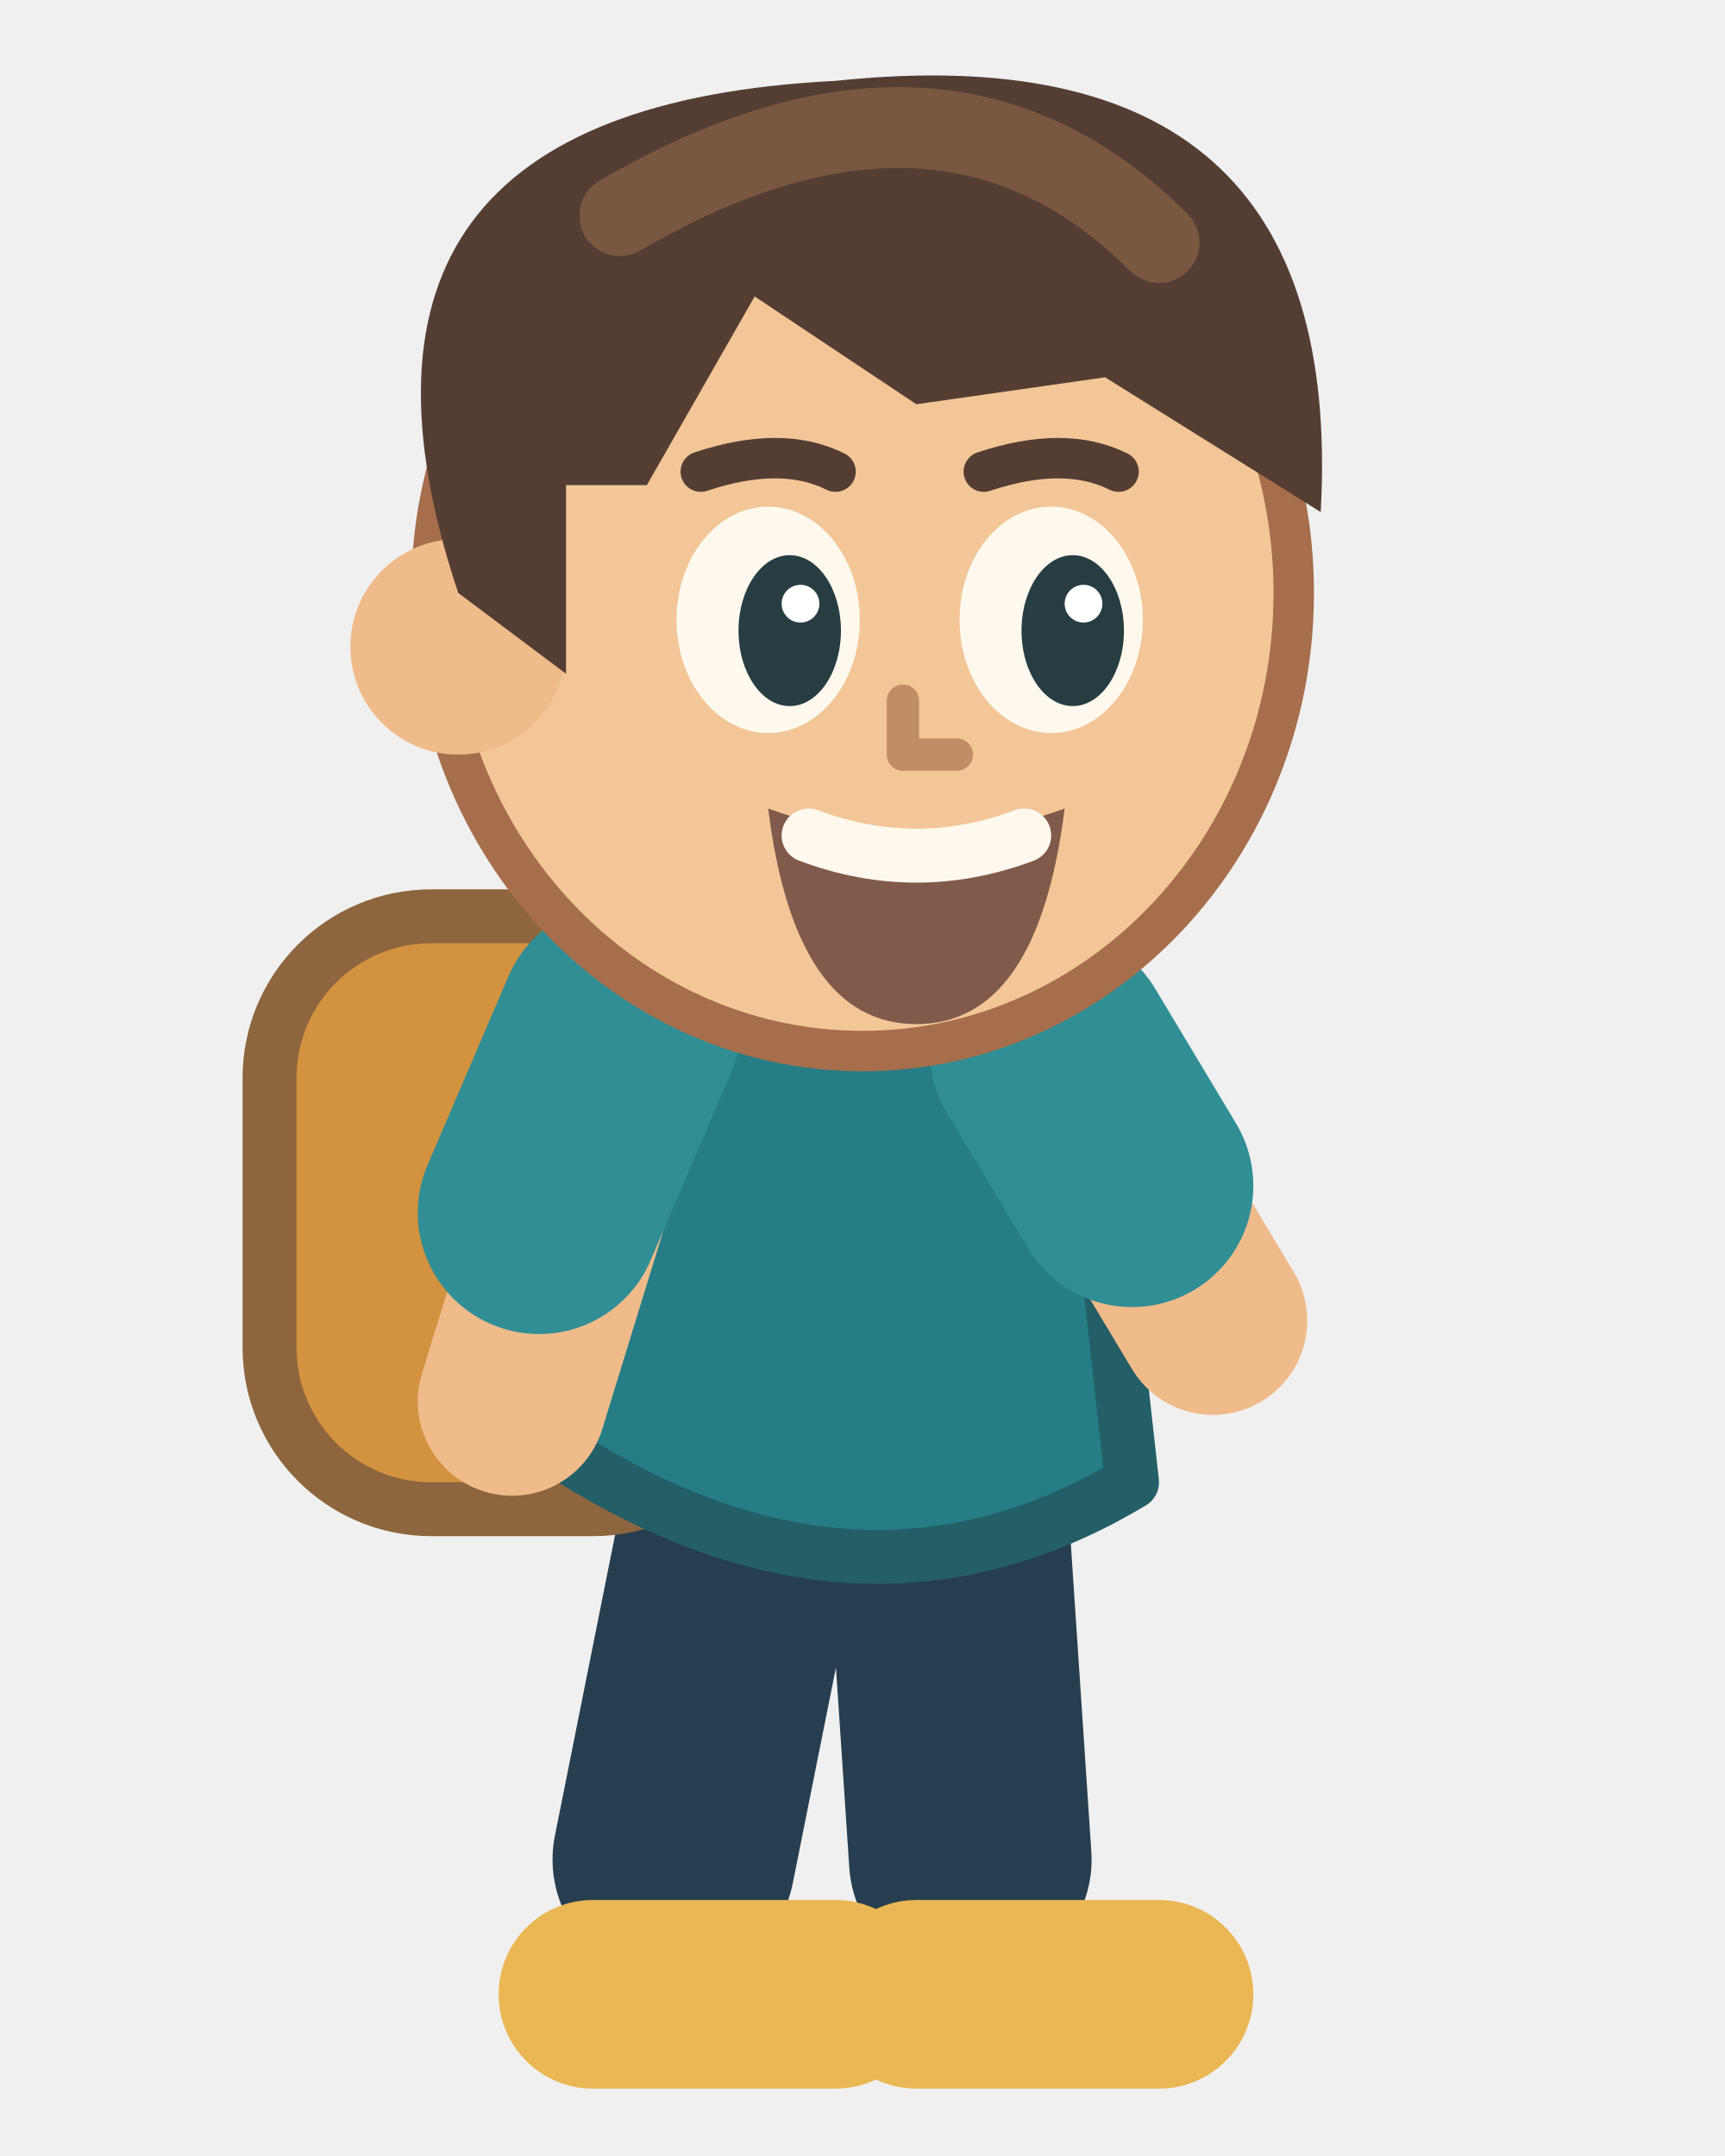
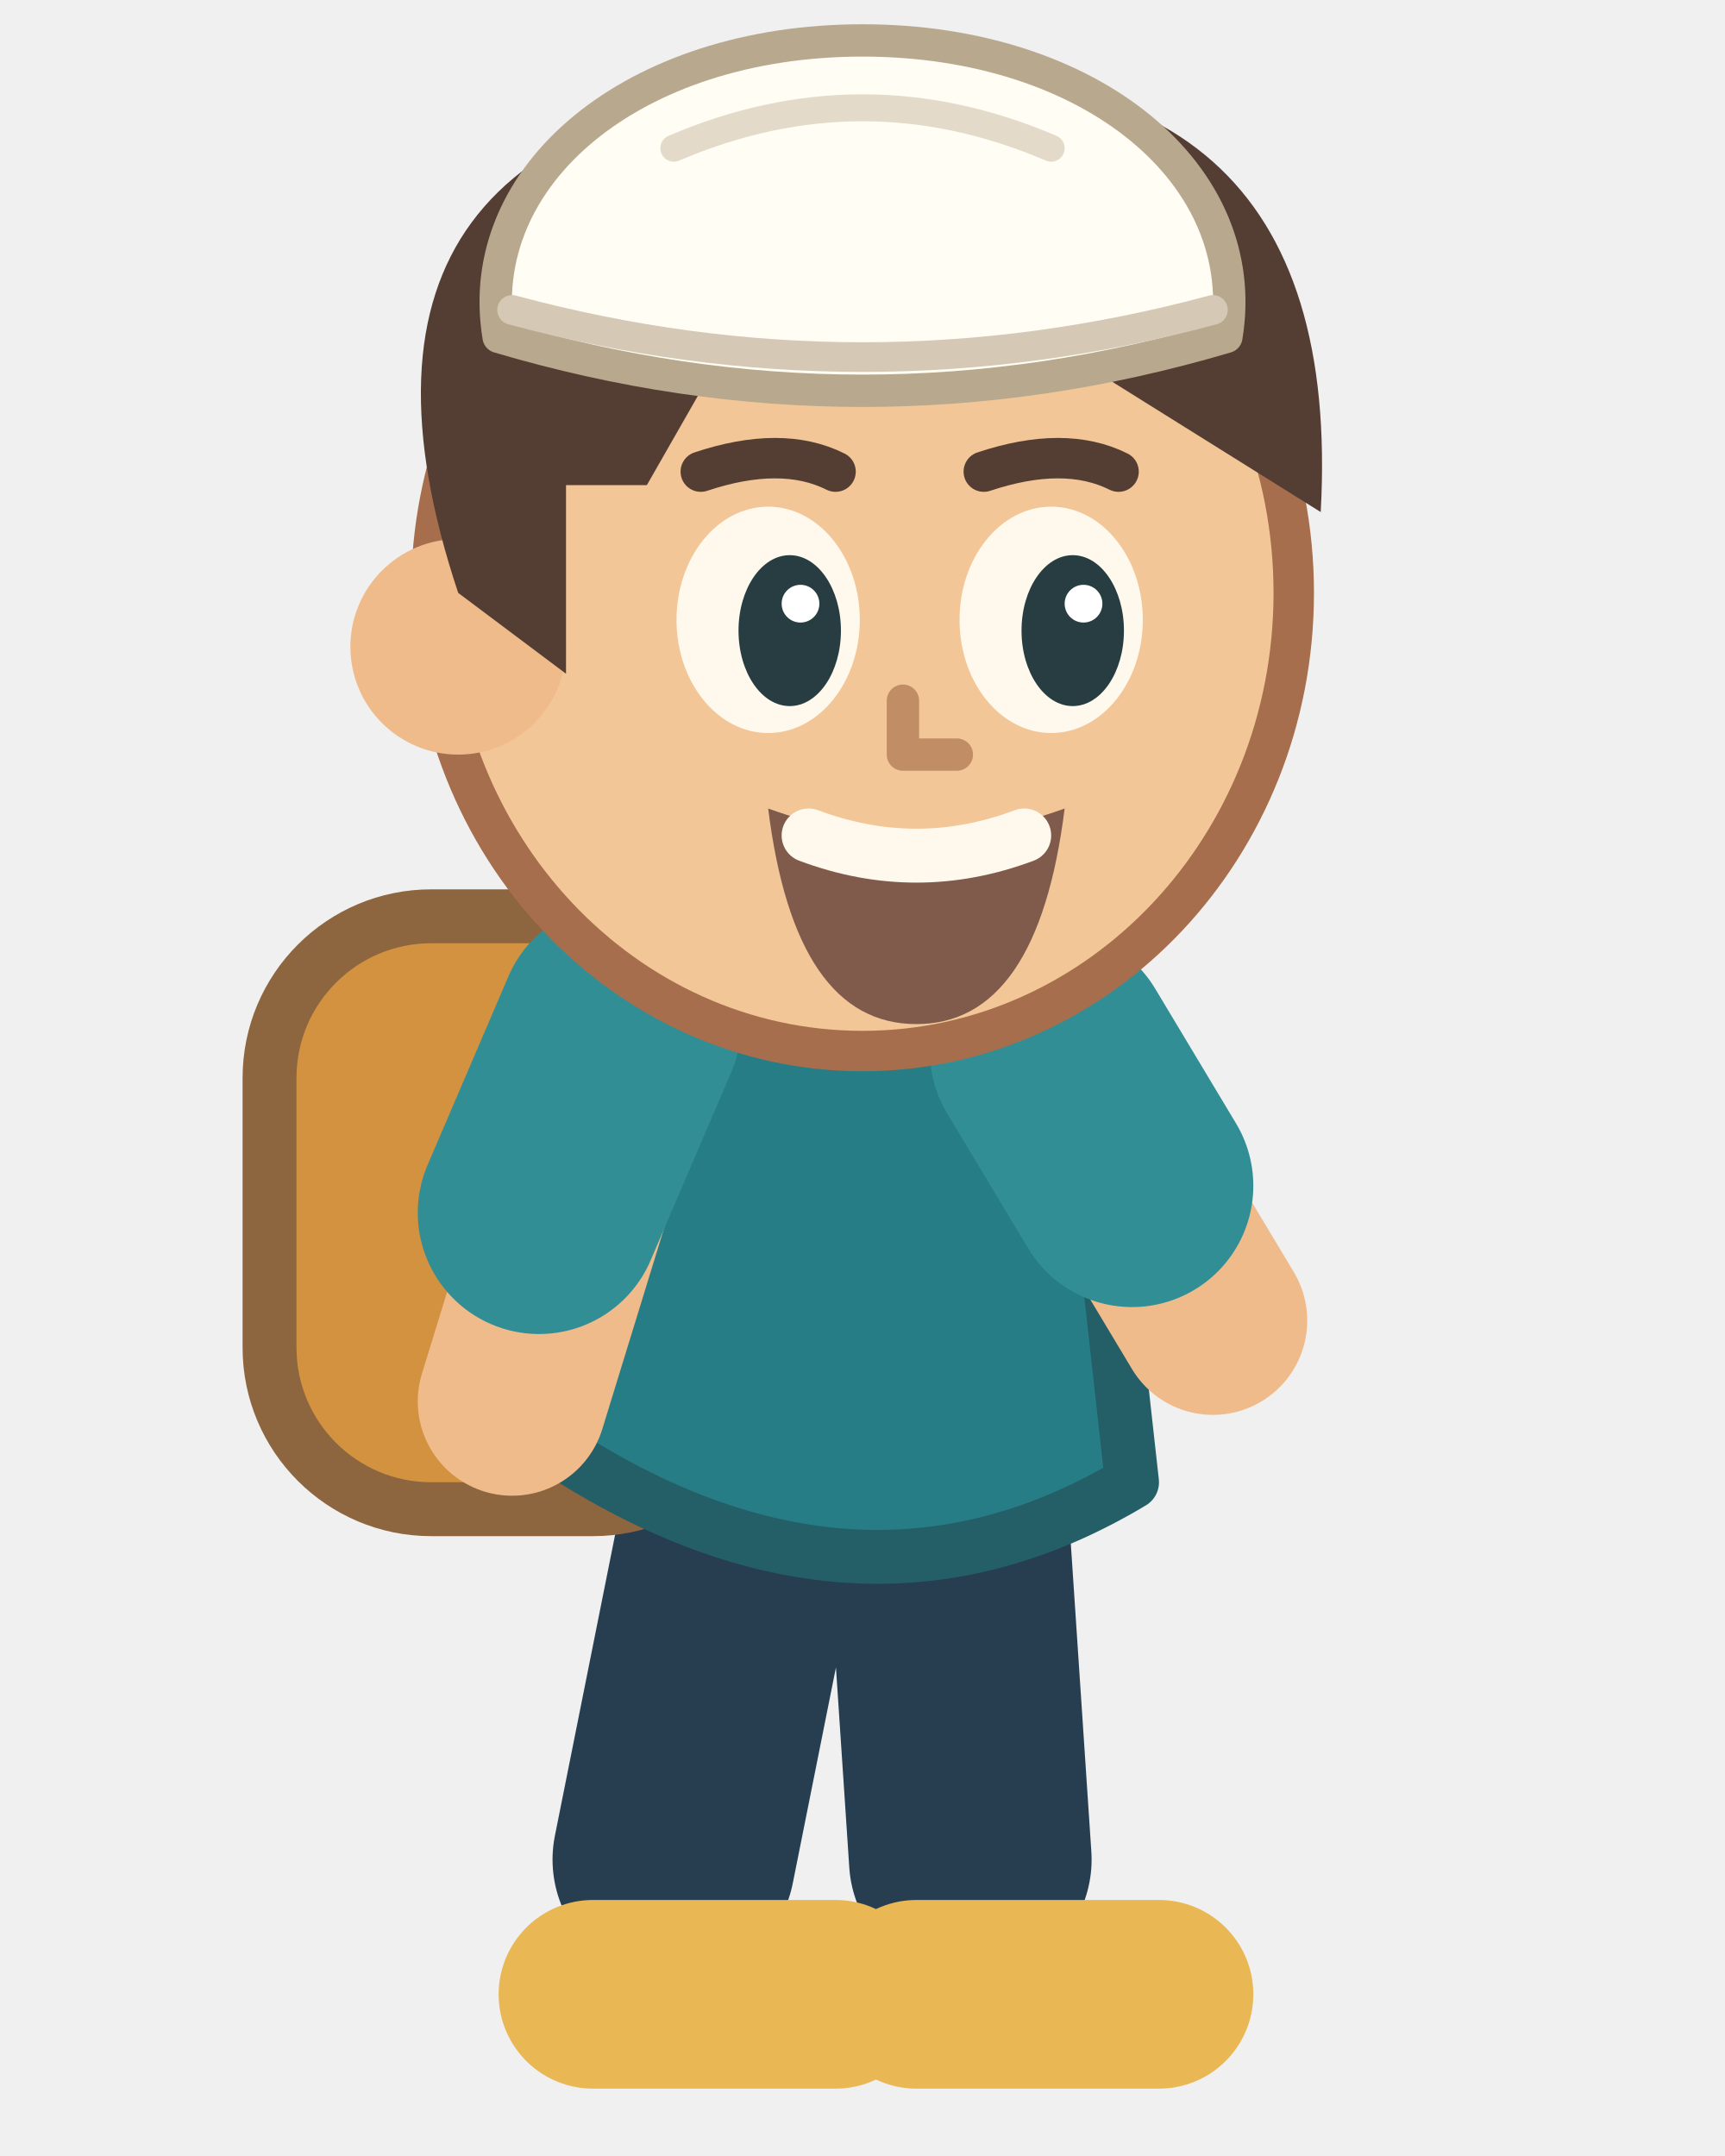
<svg xmlns="http://www.w3.org/2000/svg" width="64" height="80" viewBox="0 0 64 80">
  <g transform="translate(0 0)" stroke-linecap="round" stroke-linejoin="round">
    <path d="M28 54 L25 69 M35 54 L36 69" stroke="#263e50" stroke-width="9" />
    <path d="M22 74h9 M34 74h9" stroke="#e9b754" stroke-width="7" />
    <g transform="translate(0 0)">
      <rect x="10" y="34" width="18" height="22" rx="6" fill="#d29240" stroke="#8d653e" stroke-width="2" />
      <path d="M24 36Q32 32 40 37L42 55Q32 61 21 54Z" fill="#267d85" stroke="#245e66" stroke-width="2" />
      <path d="M23 39L19 52" stroke="#efbb8b" stroke-width="7" />
      <path d="M23 38L20 45" stroke="#328e95" stroke-width="9" />
      <path d="M39 39L45 49" stroke="#efbb8b" stroke-width="7" />
      <path d="M39 39L42 44" stroke="#328e95" stroke-width="9" />
      <rect x="28" y="28" width="10" height="10" rx="4" fill="#e6a777" />
      <ellipse cx="32" cy="22" rx="16" ry="17" fill="#f2c697" stroke="#a66e4c" stroke-width="1.5" />
      <circle cx="17" cy="24" r="4" fill="#efbb8b" />
      <path d="M17 22Q11 4 31 3Q50 1 49 19L41 14L34 15L28 11L24 18L21 18L21 25Z" fill="#543e34" />
      <path d="M23 8Q35 1 43 9" fill="none" stroke="#7a5740" stroke-width="3" />
      <ellipse cx="28.5" cy="23" rx="3.4" ry="4.2" fill="#fff9ed" />
      <ellipse cx="39" cy="23" rx="3.4" ry="4.2" fill="#fff9ed" />
      <ellipse cx="29.3" cy="23.4" rx="1.9" ry="2.8" fill="#273d42" />
      <ellipse cx="39.8" cy="23.4" rx="1.9" ry="2.8" fill="#273d42" />
      <circle cx="29.7" cy="22.4" r="0.7" fill="#fff" />
      <circle cx="40.2" cy="22.4" r="0.7" fill="#fff" />
      <path d="M26 17.5q3-1 5 0 M36.5 17.5q3-1 5 0" fill="none" stroke="#543e34" stroke-width="1.5" />
      <path d="M33.5 26v2h2" fill="none" stroke="#c18d65" stroke-width="1.2" />
      <path d="M28.5 30q5.5 2 11 0q-1 8-5.5 8q-4.5 0-5.5-8Z" fill="#805b4c" />
      <path d="M30 31q4 1.5 8 0" fill="none" stroke="#fff9ed" stroke-width="2" />
+       <path d="M18.5 12.5 C17.5 6.5 23.5 1.5 32 1.5 C40.5 1.5 46.5 6.5 45.5 12.5 Q32 16.5 18.5 12.5Z" fill="#fffdf4" stroke="#b8a98e" stroke-width="1.2" />
+       <path d="M19 11.5 Q32 15 45 11.5" fill="none" stroke="#d5c9b5" stroke-width="1.1" />
+       <path d="M25 5.5 Q32 2.5 39 5.5" fill="none" stroke="#e3dac9" stroke-width="1" />
    </g>
  </g>
</svg>
